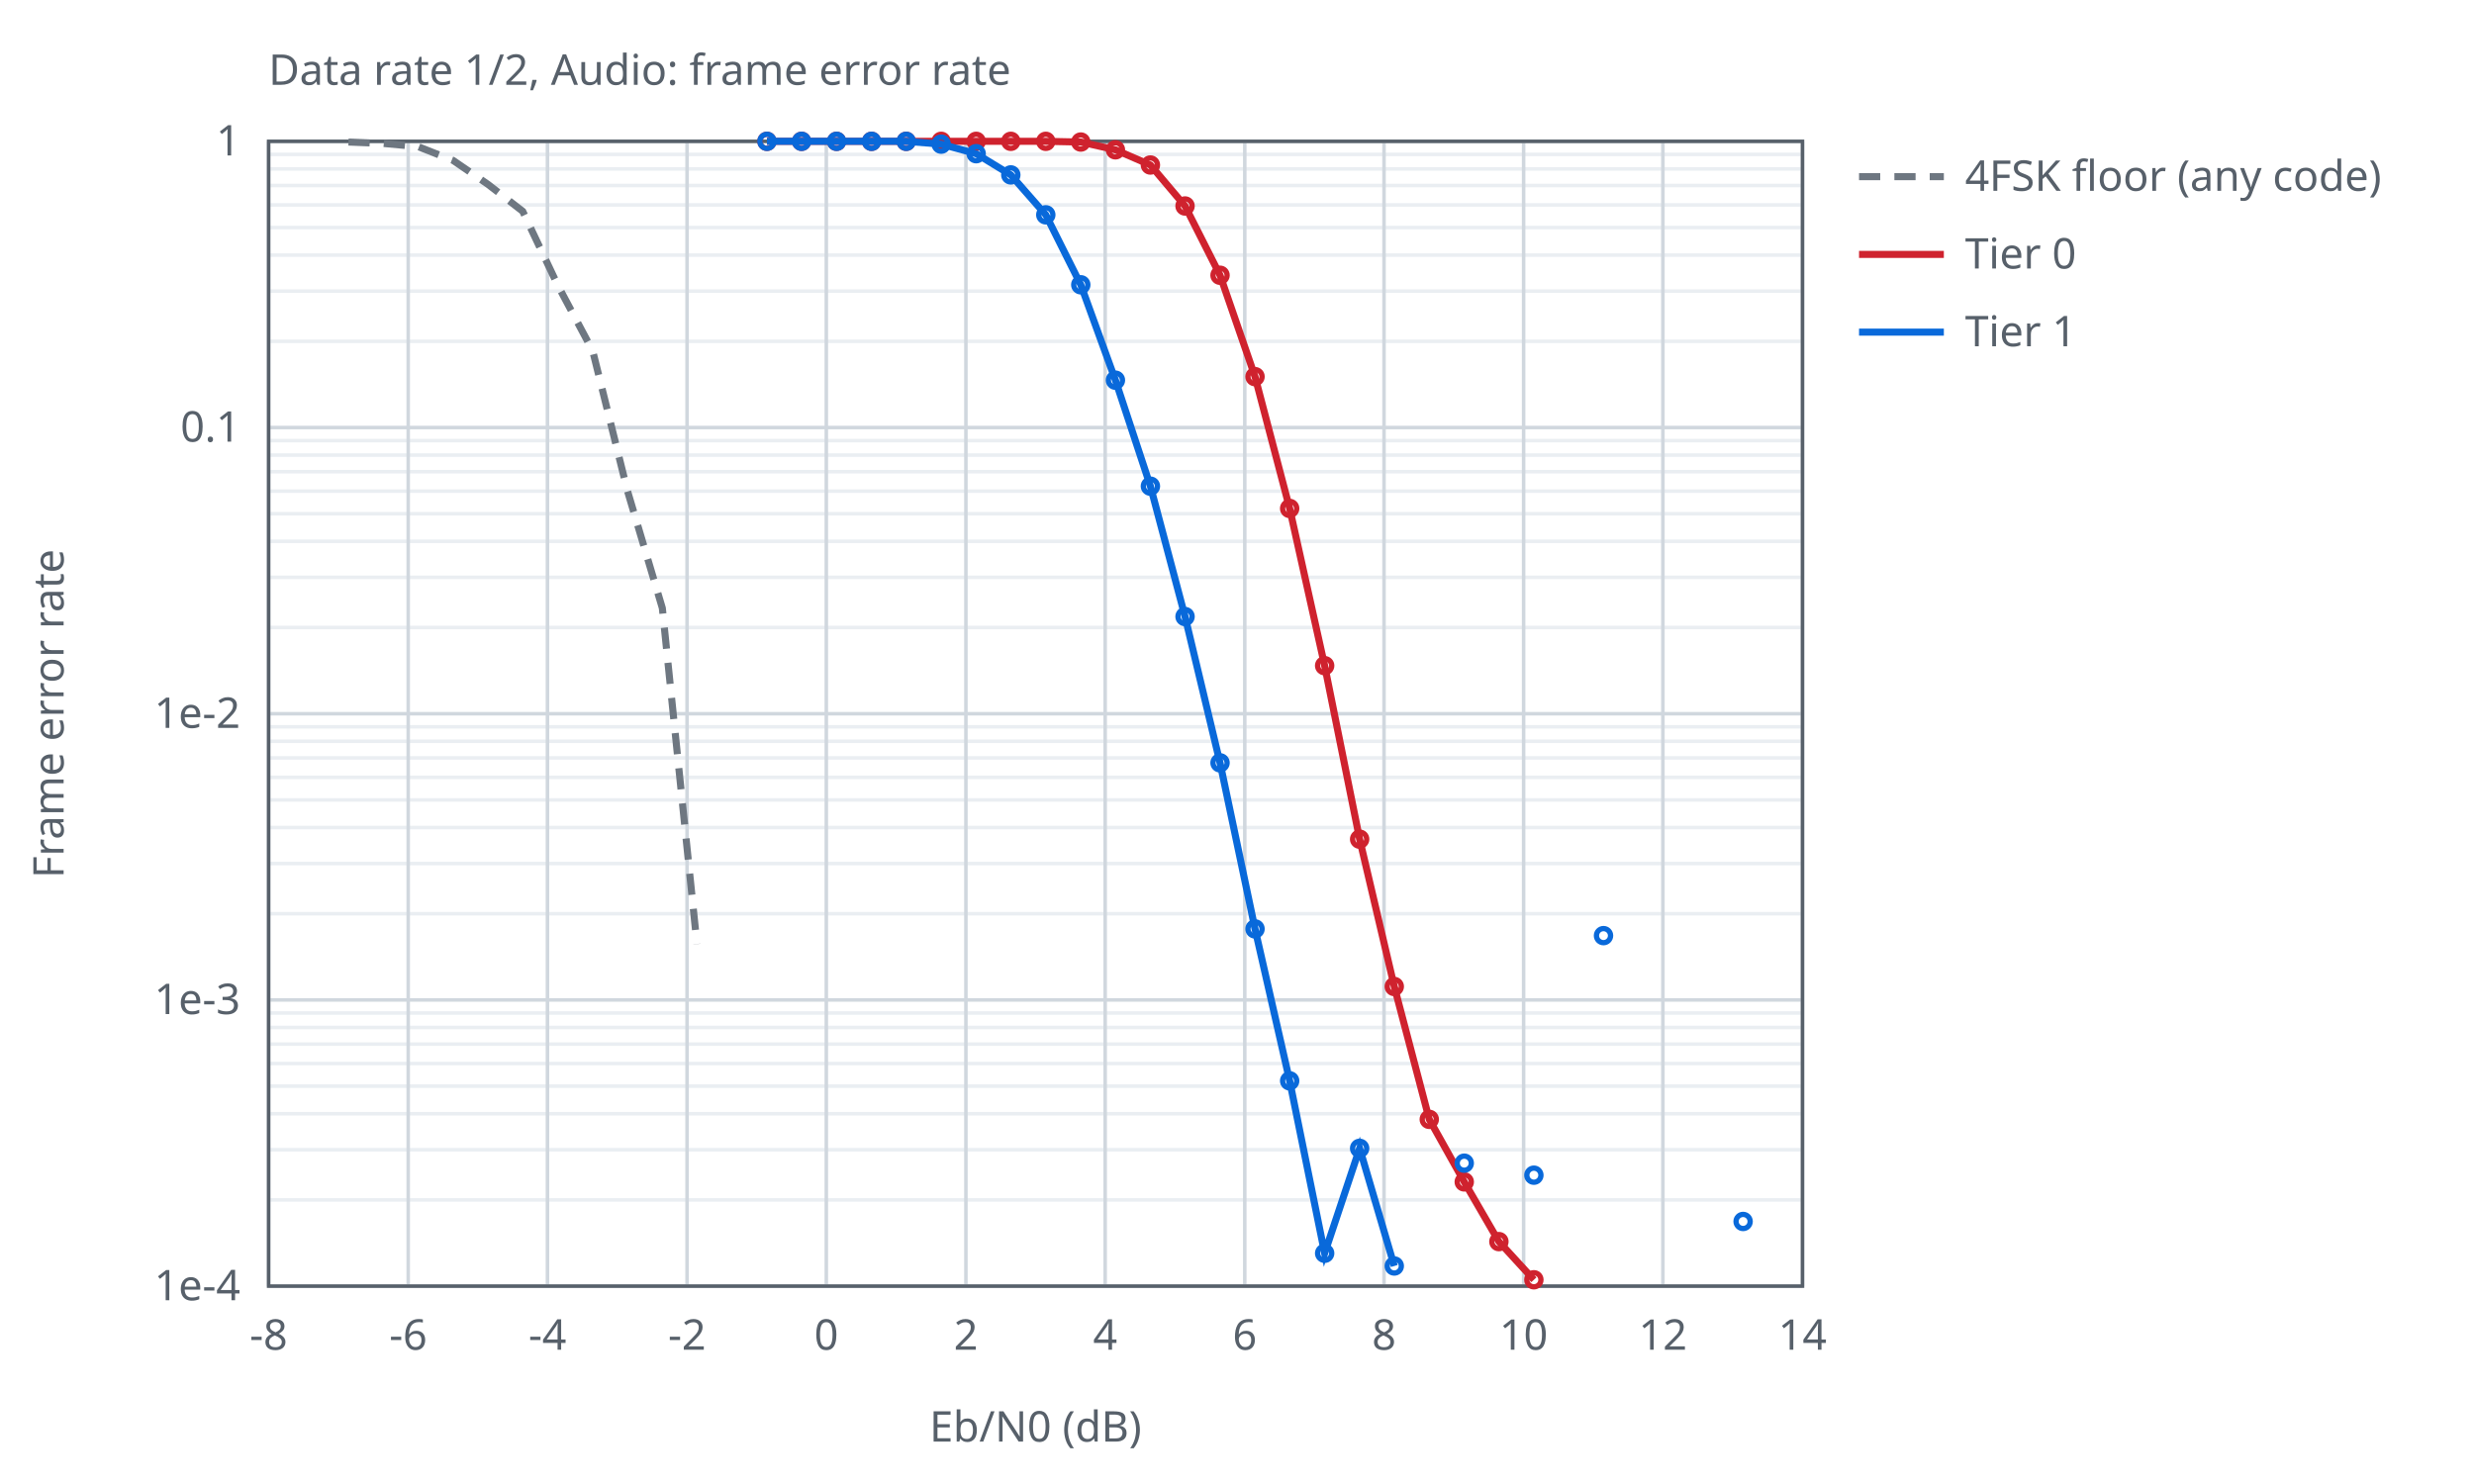
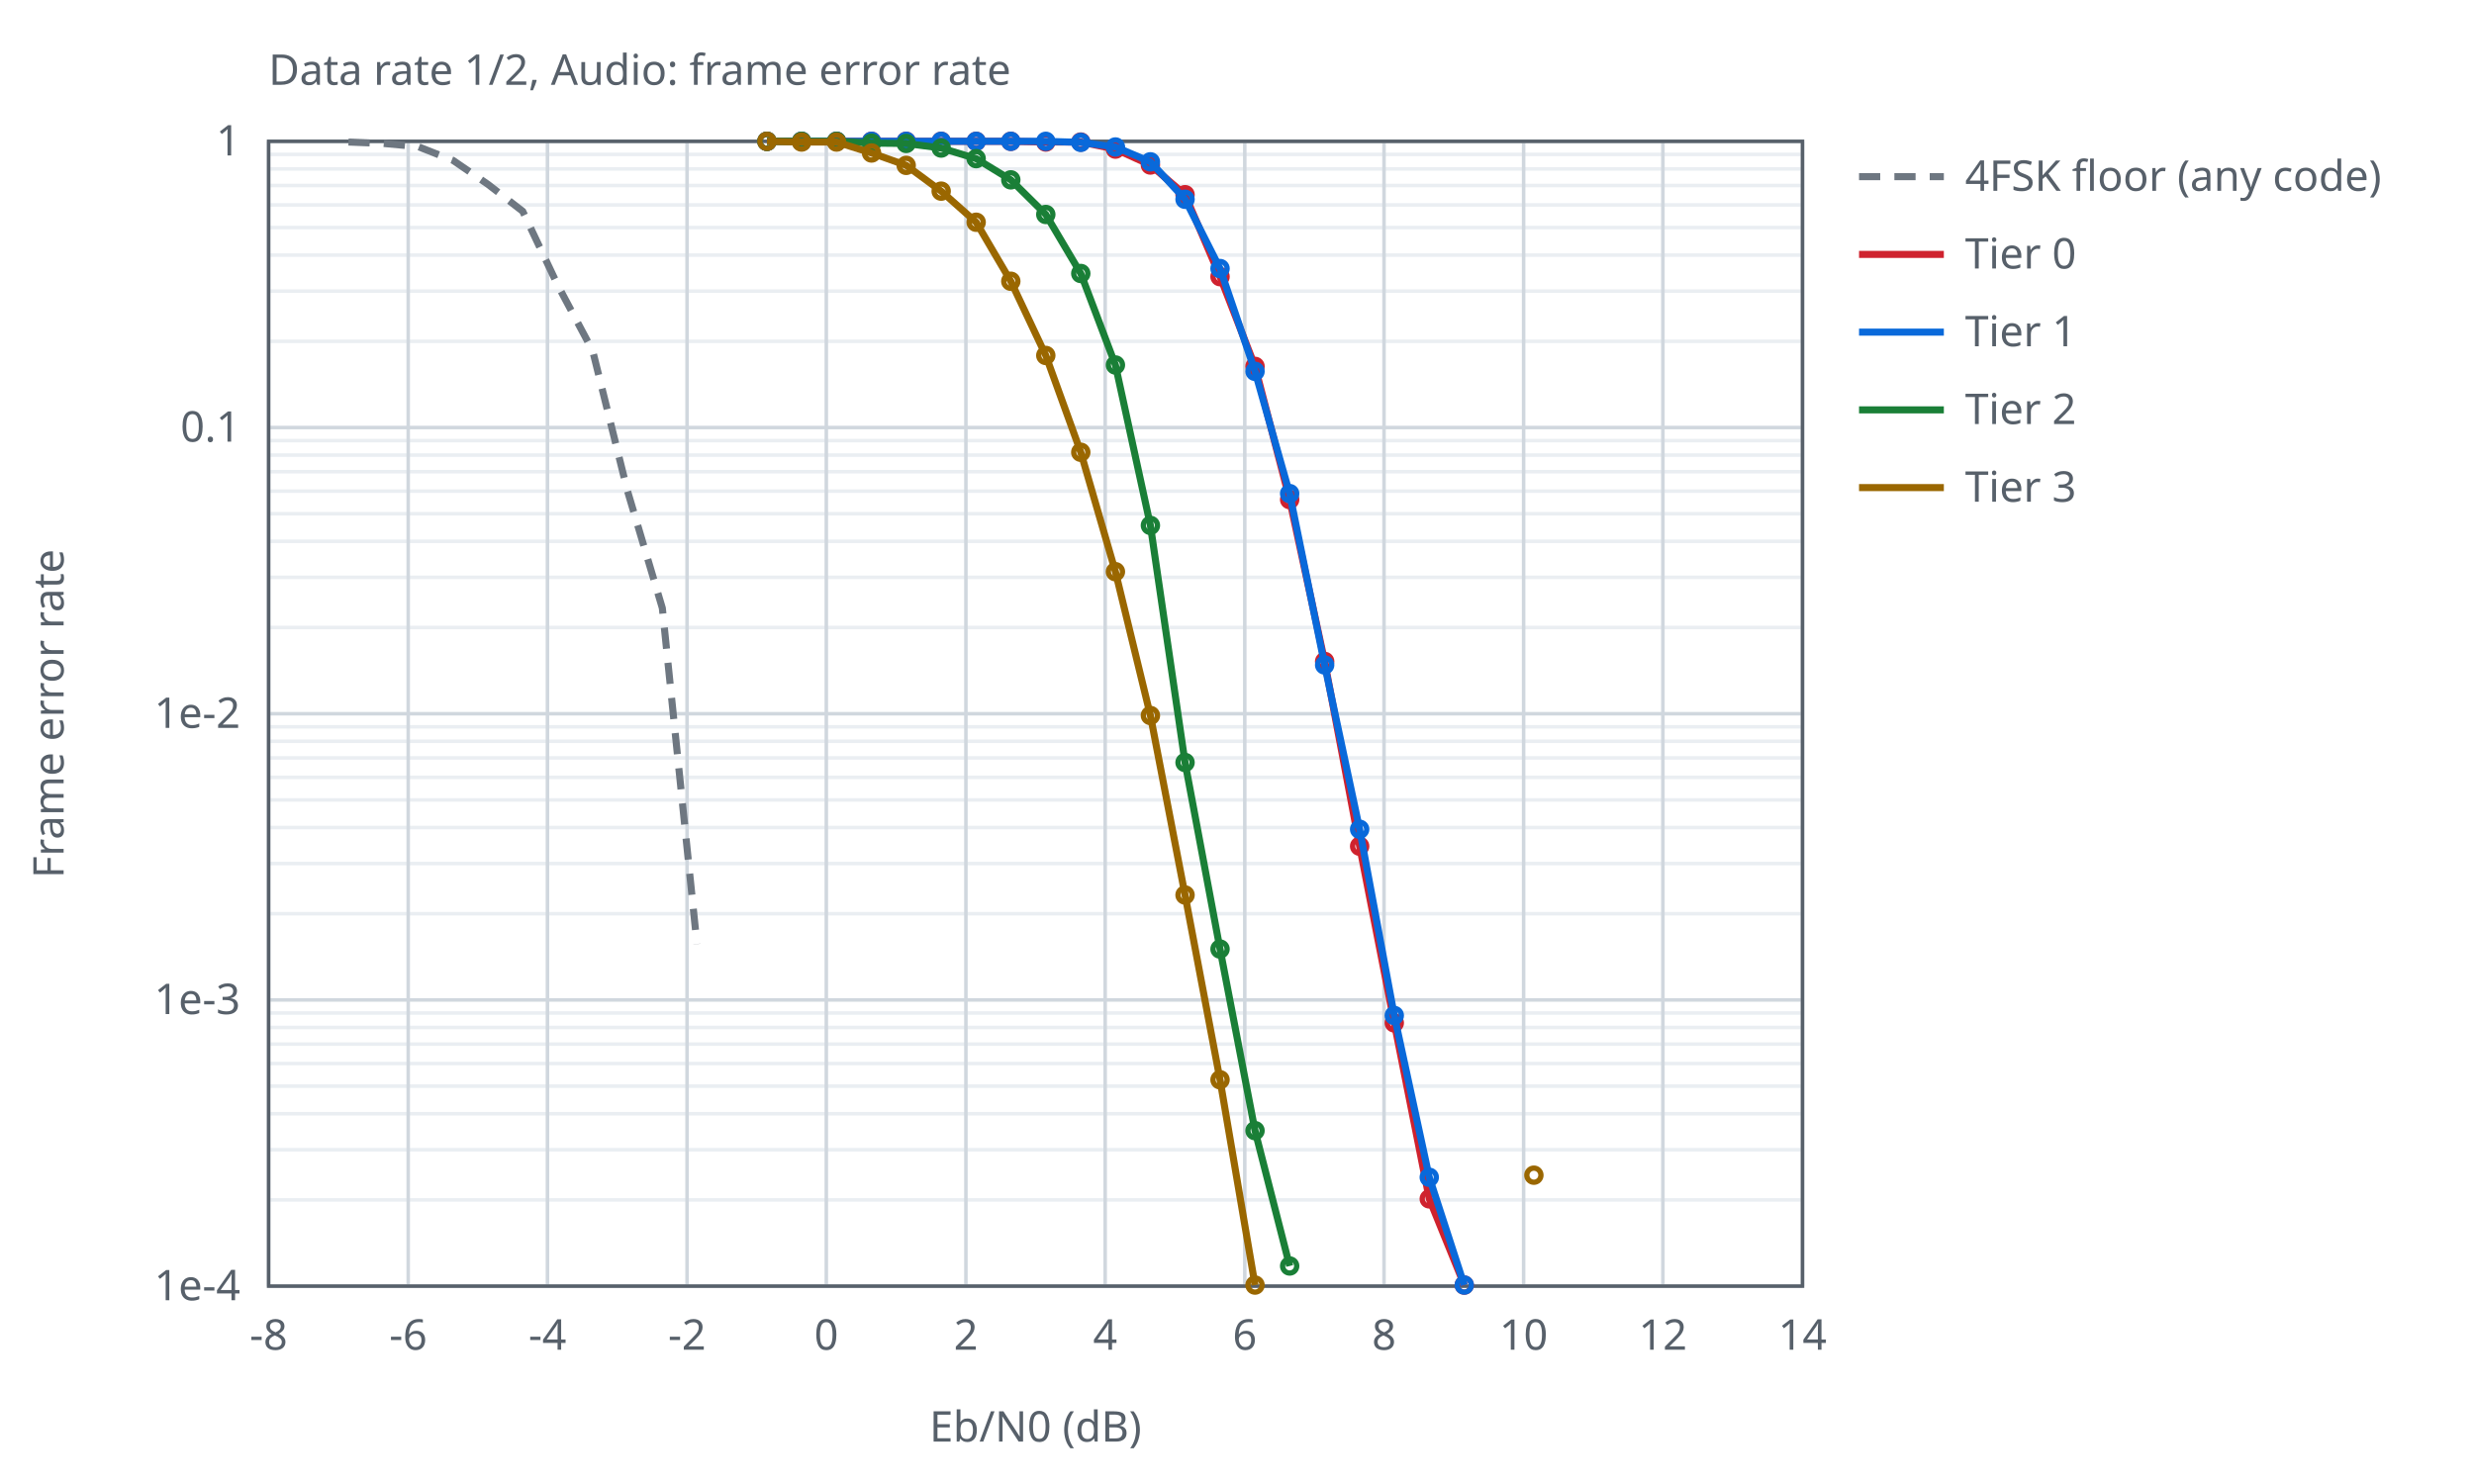
<svg xmlns="http://www.w3.org/2000/svg" width="700" height="420" viewBox="0 0 700 420">
  <style>text{font-family:sans-serif;font-size:12px;fill:#57606a}.ax{stroke:#57606a;stroke-width:1;fill:none}.gr{stroke:#d0d7de;stroke-width:1}.mi{stroke:#eaeef2;stroke-width:1}.r0{stroke:#6e7781}.r1{stroke:#bc4c00}.r2{stroke:#8250df}.s1{stroke:#cf222e}.s2{stroke:#0969da}.s3{stroke:#1a7f37}.s4{stroke:#9a6700}.l{fill:none;stroke-width:2}.p{fill:none;stroke-width:1.5}@media (prefers-color-scheme:dark){text{fill:#c9d1d9}.ax{stroke:#8b949e}.gr{stroke:#30363d}.mi{stroke:#21262d}.r0{stroke:#8b949e}.r1{stroke:#f0883e}.r2{stroke:#d2a8ff}.s1{stroke:#ff7b72}.s2{stroke:#58a6ff}.s3{stroke:#3fb950}.s4{stroke:#d29922}}</style>
  <text x="76.0" y="24">Data rate 1/2, Audio: frame error rate</text>
  <line class="mi" x1="76.0" y1="96.6" x2="510.0" y2="96.6" />
  <line class="mi" x1="76.0" y1="82.4" x2="510.0" y2="82.4" />
  <line class="mi" x1="76.0" y1="72.2" x2="510.0" y2="72.2" />
  <line class="mi" x1="76.0" y1="64.4" x2="510.0" y2="64.4" />
  <line class="mi" x1="76.0" y1="58.0" x2="510.0" y2="58.0" />
  <line class="mi" x1="76.0" y1="52.5" x2="510.0" y2="52.5" />
  <line class="mi" x1="76.0" y1="47.8" x2="510.0" y2="47.8" />
  <line class="mi" x1="76.0" y1="43.7" x2="510.0" y2="43.7" />
  <line class="mi" x1="76.0" y1="177.6" x2="510.0" y2="177.6" />
  <line class="mi" x1="76.0" y1="163.4" x2="510.0" y2="163.4" />
  <line class="mi" x1="76.0" y1="153.2" x2="510.0" y2="153.2" />
  <line class="mi" x1="76.0" y1="145.4" x2="510.0" y2="145.4" />
  <line class="mi" x1="76.0" y1="139.0" x2="510.0" y2="139.0" />
  <line class="mi" x1="76.0" y1="133.5" x2="510.0" y2="133.5" />
  <line class="mi" x1="76.0" y1="128.8" x2="510.0" y2="128.8" />
  <line class="mi" x1="76.0" y1="124.7" x2="510.0" y2="124.7" />
  <line class="mi" x1="76.0" y1="258.6" x2="510.0" y2="258.6" />
  <line class="mi" x1="76.0" y1="244.4" x2="510.0" y2="244.4" />
  <line class="mi" x1="76.0" y1="234.2" x2="510.0" y2="234.2" />
  <line class="mi" x1="76.0" y1="226.4" x2="510.0" y2="226.4" />
  <line class="mi" x1="76.0" y1="220.0" x2="510.0" y2="220.0" />
  <line class="mi" x1="76.0" y1="214.5" x2="510.0" y2="214.5" />
  <line class="mi" x1="76.0" y1="209.8" x2="510.0" y2="209.8" />
  <line class="mi" x1="76.0" y1="205.7" x2="510.0" y2="205.7" />
  <line class="mi" x1="76.0" y1="339.6" x2="510.0" y2="339.6" />
  <line class="mi" x1="76.0" y1="325.4" x2="510.0" y2="325.4" />
  <line class="mi" x1="76.0" y1="315.2" x2="510.0" y2="315.2" />
  <line class="mi" x1="76.0" y1="307.4" x2="510.0" y2="307.4" />
  <line class="mi" x1="76.0" y1="301.0" x2="510.0" y2="301.0" />
  <line class="mi" x1="76.0" y1="295.5" x2="510.0" y2="295.5" />
  <line class="mi" x1="76.0" y1="290.8" x2="510.0" y2="290.8" />
  <line class="mi" x1="76.0" y1="286.7" x2="510.0" y2="286.7" />
  <line class="gr" x1="76.0" y1="364.0" x2="76.0" y2="40.0" />
  <text x="76.0" y="382.0" text-anchor="middle">-8</text>
  <line class="gr" x1="115.5" y1="364.0" x2="115.5" y2="40.0" />
  <text x="115.5" y="382.0" text-anchor="middle">-6</text>
  <line class="gr" x1="154.9" y1="364.0" x2="154.9" y2="40.0" />
  <text x="154.9" y="382.0" text-anchor="middle">-4</text>
  <line class="gr" x1="194.4" y1="364.0" x2="194.4" y2="40.0" />
  <text x="194.4" y="382.0" text-anchor="middle">-2</text>
  <line class="gr" x1="233.8" y1="364.0" x2="233.8" y2="40.0" />
  <text x="233.8" y="382.0" text-anchor="middle">0</text>
  <line class="gr" x1="273.3" y1="364.0" x2="273.3" y2="40.0" />
  <text x="273.3" y="382.0" text-anchor="middle">2</text>
  <line class="gr" x1="312.7" y1="364.0" x2="312.7" y2="40.0" />
  <text x="312.7" y="382.0" text-anchor="middle">4</text>
  <line class="gr" x1="352.2" y1="364.0" x2="352.2" y2="40.0" />
  <text x="352.2" y="382.0" text-anchor="middle">6</text>
  <line class="gr" x1="391.6" y1="364.0" x2="391.6" y2="40.0" />
  <text x="391.6" y="382.0" text-anchor="middle">8</text>
  <line class="gr" x1="431.1" y1="364.0" x2="431.1" y2="40.0" />
  <text x="431.1" y="382.0" text-anchor="middle">10</text>
  <line class="gr" x1="470.5" y1="364.0" x2="470.5" y2="40.0" />
  <text x="470.5" y="382.0" text-anchor="middle">12</text>
  <line class="gr" x1="510.0" y1="364.0" x2="510.0" y2="40.0" />
  <text x="510.0" y="382.0" text-anchor="middle">14</text>
  <line class="gr" x1="76.0" y1="40.0" x2="510.0" y2="40.0" />
  <text x="68.0" y="44.0" text-anchor="end">1</text>
  <line class="gr" x1="76.0" y1="121.0" x2="510.0" y2="121.0" />
  <text x="68.0" y="125.0" text-anchor="end">0.1</text>
  <line class="gr" x1="76.0" y1="202.0" x2="510.0" y2="202.0" />
  <text x="68.0" y="206.0" text-anchor="end">1e-2</text>
  <line class="gr" x1="76.0" y1="283.0" x2="510.0" y2="283.0" />
  <text x="68.0" y="287.0" text-anchor="end">1e-3</text>
  <line class="gr" x1="76.0" y1="364.0" x2="510.0" y2="364.0" />
  <text x="68.0" y="368.0" text-anchor="end">1e-4</text>
  <rect class="ax" x="76.0" y="40.0" width="434.0" height="324.0" />
  <text x="293.0" y="408.0" text-anchor="middle">Eb/N0 (dB)</text>
  <text x="18" y="202.0" text-anchor="middle" transform="rotate(-90 18 202.0)">Frame error rate</text>
  <path class="l r0" stroke-dasharray="6 4" d="M98.6,40.2 L108.5,40.6 L118.3,41.5 L128.2,45.4 L138.1,52.2 L147.9,59.8 L157.8,80.7 L167.7,99.3 L177.5,138.8 L187.4,172.1 L197.2,267.2" />
  <line class="l r0" stroke-dasharray="6 4" x1="526.0" y1="50.0" x2="550.0" y2="50.0" />
  <text x="556.0" y="54.0">4FSK floor (any code)</text>
-   <path class="l s1" d="M217.0,40.0 L226.8,40.0 L236.7,40.0 L246.6,40.0 L256.4,40.0 L266.3,40.0 L276.2,40.0 L286.0,40.0 L295.9,40.0 L305.8,40.2 L315.6,42.4 L325.5,46.7 L335.3,58.3 L345.2,77.9 L355.1,106.6 L364.9,143.9 L374.8,188.4 L384.7,237.5 L394.5,279.2 L404.4,316.8 L414.3,334.5 L424.1,351.4 L434.0,362.2" />
+   <path class="l s1" d="M217.0,40.0 L226.8,40.0 L236.7,40.0 L246.6,40.0 L256.4,40.0 L266.3,40.0 L276.2,40.0 L286.0,40.0 L295.9,40.2 L305.8,40.2 L315.6,42.2 L325.5,46.7 L335.3,55.1 L345.2,78.3 L355.1,103.7 L364.9,141.4 L374.8,187.2 L384.7,239.5 L394.5,289.5 L404.4,339.3 L414.3,363.7" />
  <circle class="p s1" cx="217.0" cy="40.0" r="2" />
  <circle class="p s1" cx="226.8" cy="40.0" r="2" />
  <circle class="p s1" cx="236.7" cy="40.0" r="2" />
  <circle class="p s1" cx="246.6" cy="40.0" r="2" />
  <circle class="p s1" cx="256.4" cy="40.0" r="2" />
  <circle class="p s1" cx="266.3" cy="40.0" r="2" />
  <circle class="p s1" cx="276.2" cy="40.0" r="2" />
  <circle class="p s1" cx="286.0" cy="40.0" r="2" />
-   <circle class="p s1" cx="295.9" cy="40.0" r="2" />
+   <circle class="p s1" cx="295.9" cy="40.2" r="2" />
  <circle class="p s1" cx="305.8" cy="40.2" r="2" />
-   <circle class="p s1" cx="315.6" cy="42.4" r="2" />
+   <circle class="p s1" cx="315.6" cy="42.2" r="2" />
  <circle class="p s1" cx="325.5" cy="46.7" r="2" />
-   <circle class="p s1" cx="335.3" cy="58.3" r="2" />
-   <circle class="p s1" cx="345.2" cy="77.9" r="2" />
-   <circle class="p s1" cx="355.1" cy="106.6" r="2" />
-   <circle class="p s1" cx="364.9" cy="143.9" r="2" />
-   <circle class="p s1" cx="374.8" cy="188.4" r="2" />
-   <circle class="p s1" cx="384.7" cy="237.5" r="2" />
-   <circle class="p s1" cx="394.5" cy="279.2" r="2" />
-   <circle class="p s1" cx="404.4" cy="316.8" r="2" />
-   <circle class="p s1" cx="414.3" cy="334.5" r="2" />
-   <circle class="p s1" cx="424.1" cy="351.4" r="2" />
-   <circle class="p s1" cx="434.0" cy="362.2" r="2" />
+   <circle class="p s1" cx="335.3" cy="55.1" r="2" />
+   <circle class="p s1" cx="345.2" cy="78.3" r="2" />
+   <circle class="p s1" cx="355.1" cy="103.7" r="2" />
+   <circle class="p s1" cx="364.9" cy="141.4" r="2" />
+   <circle class="p s1" cx="374.8" cy="187.2" r="2" />
+   <circle class="p s1" cx="384.7" cy="239.5" r="2" />
+   <circle class="p s1" cx="394.5" cy="289.5" r="2" />
+   <circle class="p s1" cx="404.4" cy="339.3" r="2" />
+   <circle class="p s1" cx="414.3" cy="363.7" r="2" />
  <line class="l s1" x1="526.0" y1="72.0" x2="550.0" y2="72.0" />
  <text x="556.0" y="76.0">Tier 0</text>
-   <path class="l s2" d="M217.0,40.0 L226.8,40.0 L236.7,40.0 L246.6,40.0 L256.4,40.0 L266.3,40.8 L276.2,43.5 L286.0,49.5 L295.9,60.8 L305.8,80.6 L315.6,107.6 L325.5,137.6 L335.3,174.5 L345.2,215.9 L355.1,262.9 L364.9,305.9 L374.8,354.7 L384.7,325.0 L394.5,358.3 M414.3,329.2 M434.0,332.6 M453.7,264.8 M493.2,345.7" />
+   <path class="l s2" d="M217.0,40.0 L226.8,40.0 L236.7,40.0 L246.6,40.0 L256.4,40.0 L266.3,40.0 L276.2,40.0 L286.0,40.0 L295.9,40.0 L305.8,40.3 L315.6,41.6 L325.5,45.8 L335.3,56.4 L345.2,76.0 L355.1,105.1 L364.9,139.7 L374.8,188.2 L384.7,234.7 L394.5,287.4 L404.4,333.2 L414.3,363.7" />
  <circle class="p s2" cx="217.0" cy="40.0" r="2" />
  <circle class="p s2" cx="226.8" cy="40.0" r="2" />
  <circle class="p s2" cx="236.7" cy="40.0" r="2" />
  <circle class="p s2" cx="246.6" cy="40.0" r="2" />
  <circle class="p s2" cx="256.4" cy="40.0" r="2" />
-   <circle class="p s2" cx="266.3" cy="40.8" r="2" />
-   <circle class="p s2" cx="276.2" cy="43.5" r="2" />
-   <circle class="p s2" cx="286.0" cy="49.5" r="2" />
-   <circle class="p s2" cx="295.9" cy="60.8" r="2" />
-   <circle class="p s2" cx="305.8" cy="80.6" r="2" />
-   <circle class="p s2" cx="315.6" cy="107.6" r="2" />
-   <circle class="p s2" cx="325.5" cy="137.6" r="2" />
-   <circle class="p s2" cx="335.3" cy="174.5" r="2" />
-   <circle class="p s2" cx="345.2" cy="215.9" r="2" />
-   <circle class="p s2" cx="355.1" cy="262.9" r="2" />
-   <circle class="p s2" cx="364.9" cy="305.9" r="2" />
-   <circle class="p s2" cx="374.8" cy="354.7" r="2" />
-   <circle class="p s2" cx="384.7" cy="325.0" r="2" />
-   <circle class="p s2" cx="394.5" cy="358.3" r="2" />
-   <circle class="p s2" cx="414.3" cy="329.2" r="2" />
-   <circle class="p s2" cx="434.0" cy="332.6" r="2" />
-   <circle class="p s2" cx="453.7" cy="264.8" r="2" />
-   <circle class="p s2" cx="493.2" cy="345.7" r="2" />
+   <circle class="p s2" cx="266.3" cy="40.0" r="2" />
+   <circle class="p s2" cx="276.2" cy="40.0" r="2" />
+   <circle class="p s2" cx="286.0" cy="40.0" r="2" />
+   <circle class="p s2" cx="295.9" cy="40.0" r="2" />
+   <circle class="p s2" cx="305.8" cy="40.3" r="2" />
+   <circle class="p s2" cx="315.6" cy="41.6" r="2" />
+   <circle class="p s2" cx="325.5" cy="45.8" r="2" />
+   <circle class="p s2" cx="335.3" cy="56.4" r="2" />
+   <circle class="p s2" cx="345.2" cy="76.0" r="2" />
+   <circle class="p s2" cx="355.1" cy="105.1" r="2" />
+   <circle class="p s2" cx="364.9" cy="139.7" r="2" />
+   <circle class="p s2" cx="374.8" cy="188.2" r="2" />
+   <circle class="p s2" cx="384.7" cy="234.7" r="2" />
+   <circle class="p s2" cx="394.5" cy="287.4" r="2" />
+   <circle class="p s2" cx="404.4" cy="333.2" r="2" />
+   <circle class="p s2" cx="414.3" cy="363.7" r="2" />
  <line class="l s2" x1="526.0" y1="94.0" x2="550.0" y2="94.0" />
  <text x="556.0" y="98.0">Tier 1</text>
+   <path class="l s3" d="M217.0,40.0 L226.8,40.0 L236.7,40.0 L246.6,40.5 L256.4,40.6 L266.3,41.9 L276.2,44.9 L286.0,50.9 L295.9,60.7 L305.8,77.4 L315.6,103.3 L325.5,148.7 L335.3,215.8 L345.2,268.6 L355.1,320.0 L364.9,358.3" />
+   <circle class="p s3" cx="217.0" cy="40.0" r="2" />
+   <circle class="p s3" cx="226.8" cy="40.0" r="2" />
+   <circle class="p s3" cx="236.7" cy="40.0" r="2" />
+   <circle class="p s3" cx="246.6" cy="40.5" r="2" />
+   <circle class="p s3" cx="256.4" cy="40.6" r="2" />
+   <circle class="p s3" cx="266.3" cy="41.9" r="2" />
+   <circle class="p s3" cx="276.2" cy="44.9" r="2" />
+   <circle class="p s3" cx="286.0" cy="50.9" r="2" />
+   <circle class="p s3" cx="295.9" cy="60.7" r="2" />
+   <circle class="p s3" cx="305.8" cy="77.4" r="2" />
+   <circle class="p s3" cx="315.6" cy="103.3" r="2" />
+   <circle class="p s3" cx="325.5" cy="148.7" r="2" />
+   <circle class="p s3" cx="335.3" cy="215.8" r="2" />
+   <circle class="p s3" cx="345.2" cy="268.6" r="2" />
+   <circle class="p s3" cx="355.1" cy="320.0" r="2" />
+   <circle class="p s3" cx="364.9" cy="358.3" r="2" />
+   <line class="l s3" x1="526.0" y1="116.0" x2="550.0" y2="116.0" />
+   <text x="556.0" y="120.0">Tier 2</text>
+   <path class="l s4" d="M217.0,40.0 L226.8,40.2 L236.7,40.2 L246.6,43.3 L256.4,46.8 L266.3,54.1 L276.2,62.9 L286.0,79.6 L295.9,100.6 L305.8,128.0 L315.6,161.8 L325.5,202.5 L335.3,253.3 L345.2,305.6 L355.1,363.7 M434.0,332.6" />
+   <circle class="p s4" cx="217.0" cy="40.0" r="2" />
+   <circle class="p s4" cx="226.8" cy="40.2" r="2" />
+   <circle class="p s4" cx="236.7" cy="40.2" r="2" />
+   <circle class="p s4" cx="246.6" cy="43.3" r="2" />
+   <circle class="p s4" cx="256.4" cy="46.8" r="2" />
+   <circle class="p s4" cx="266.3" cy="54.1" r="2" />
+   <circle class="p s4" cx="276.2" cy="62.9" r="2" />
+   <circle class="p s4" cx="286.0" cy="79.6" r="2" />
+   <circle class="p s4" cx="295.9" cy="100.6" r="2" />
+   <circle class="p s4" cx="305.8" cy="128.0" r="2" />
+   <circle class="p s4" cx="315.6" cy="161.8" r="2" />
+   <circle class="p s4" cx="325.5" cy="202.5" r="2" />
+   <circle class="p s4" cx="335.3" cy="253.3" r="2" />
+   <circle class="p s4" cx="345.2" cy="305.6" r="2" />
+   <circle class="p s4" cx="355.1" cy="363.7" r="2" />
+   <circle class="p s4" cx="434.0" cy="332.6" r="2" />
+   <line class="l s4" x1="526.0" y1="138.0" x2="550.0" y2="138.0" />
+   <text x="556.0" y="142.0">Tier 3</text>
</svg>
